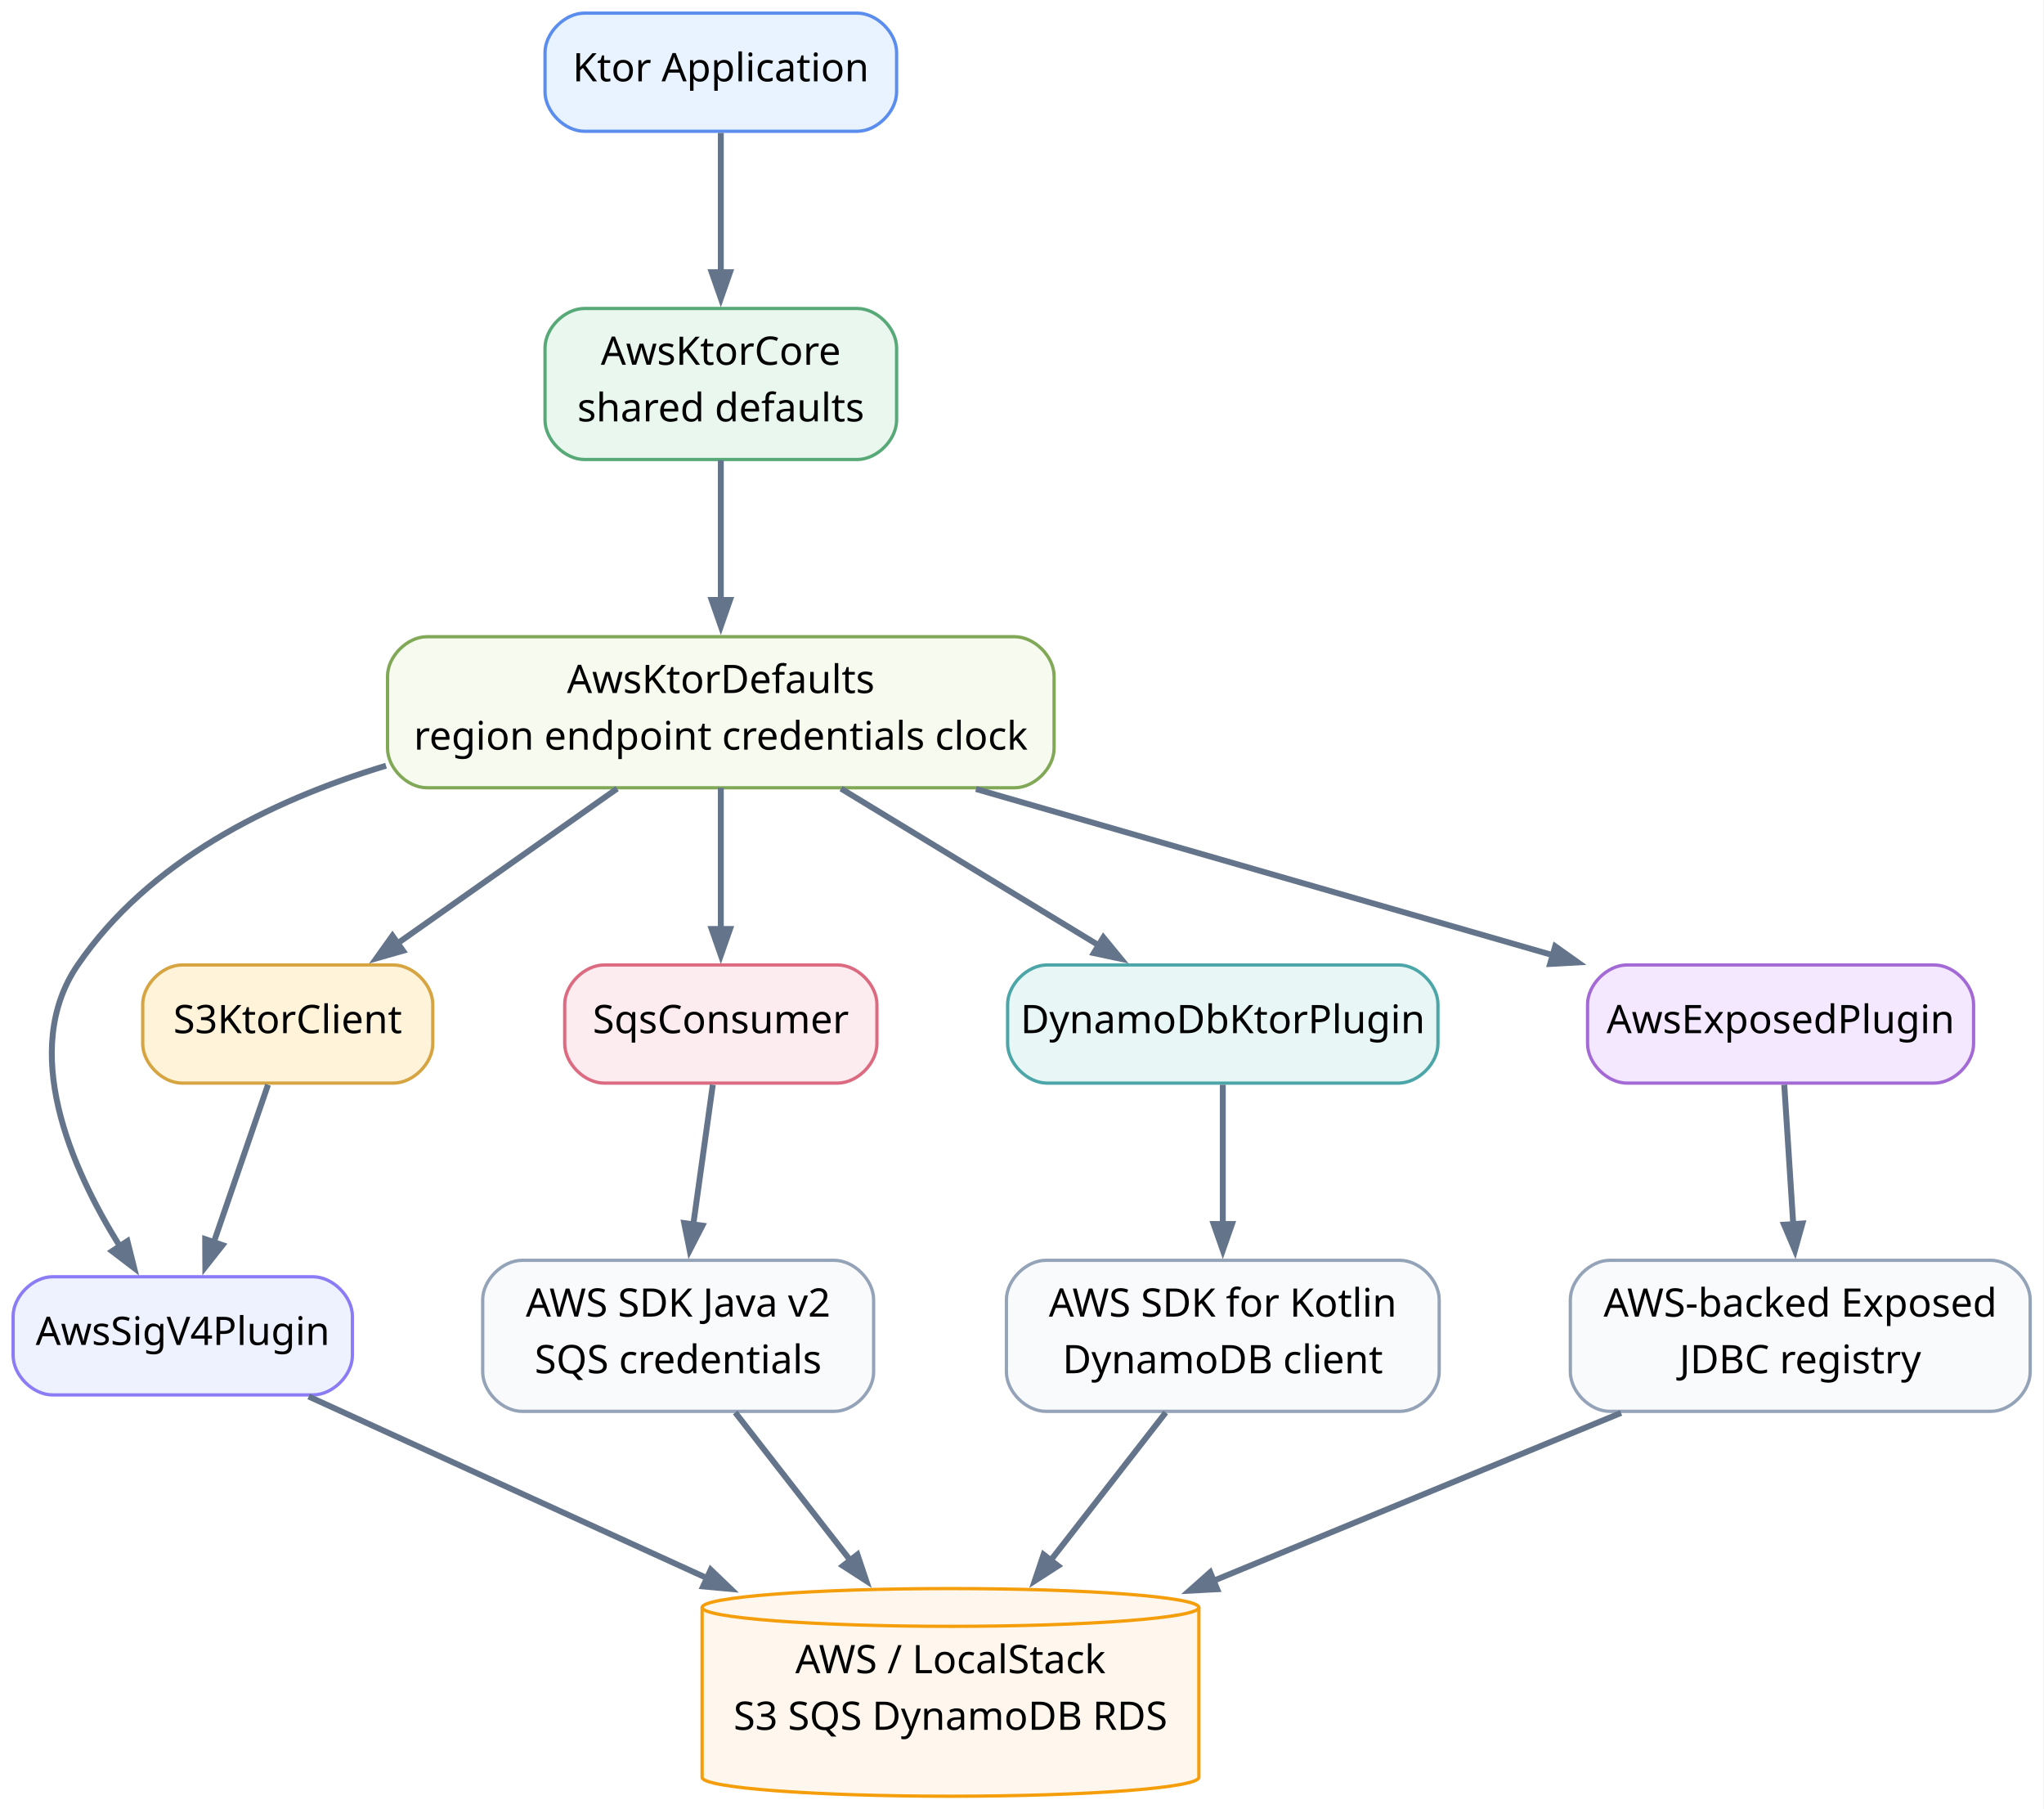
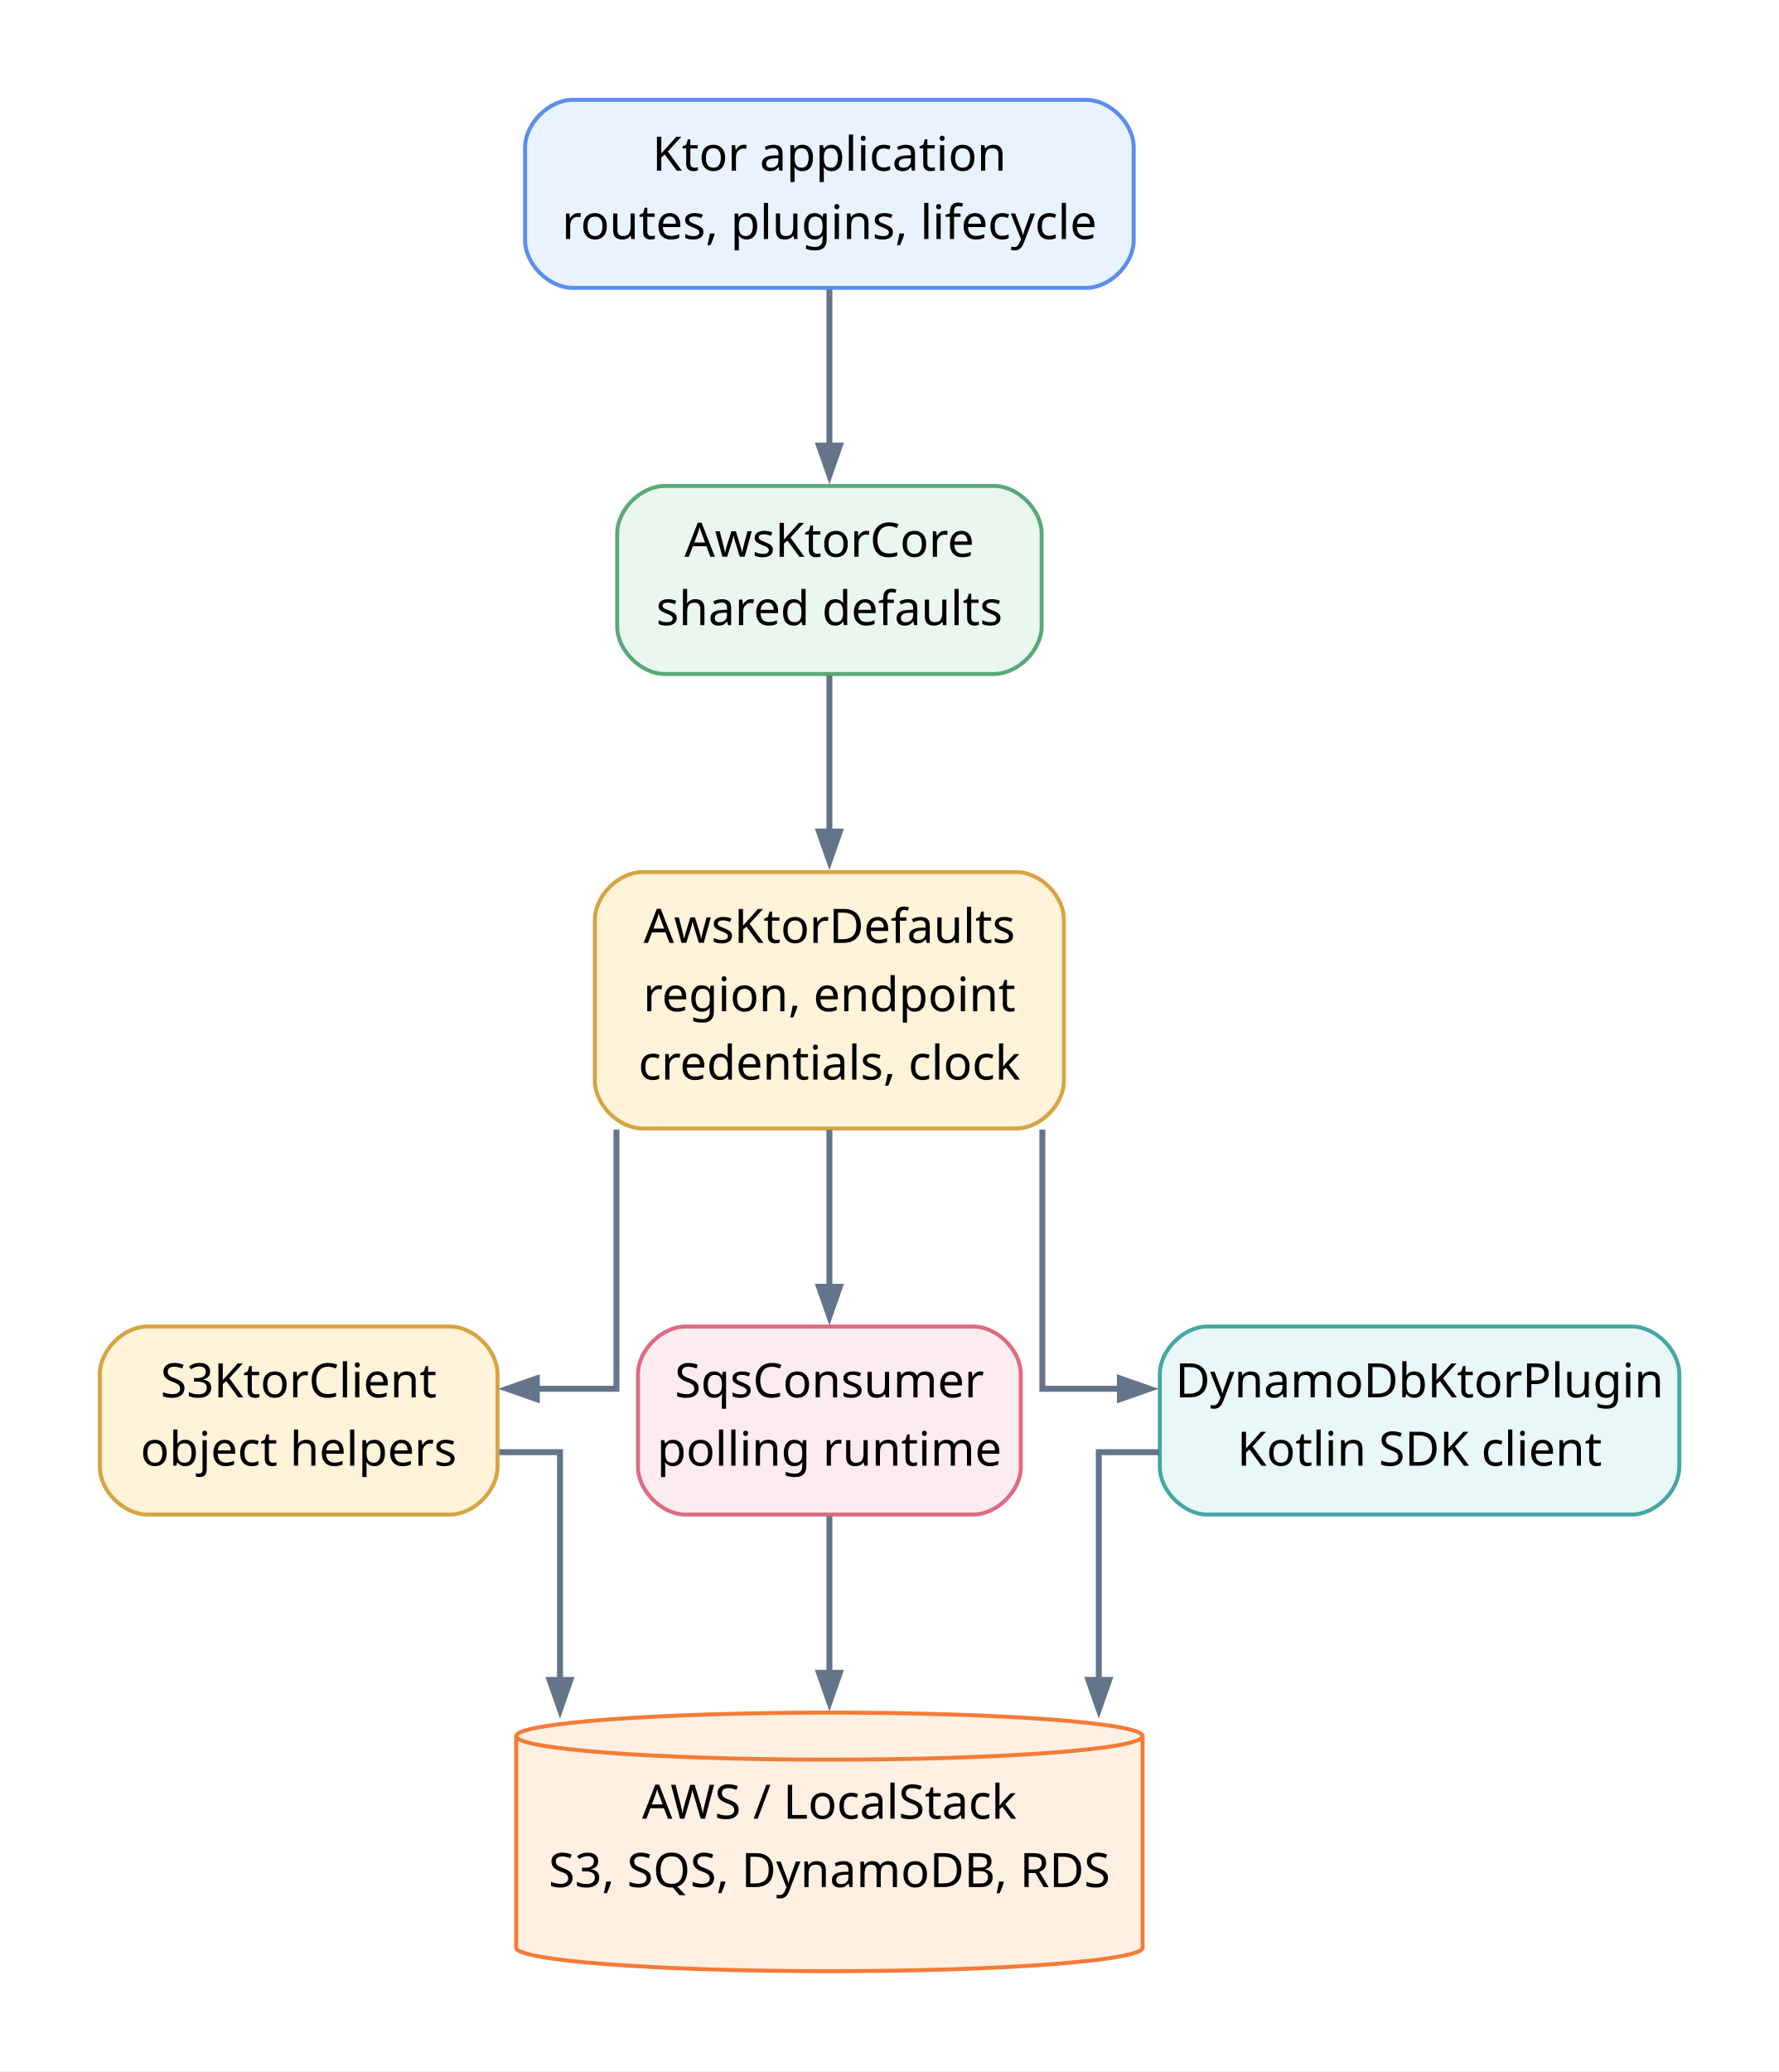
- <svg xmlns="http://www.w3.org/2000/svg" width="623pt" height="551pt" viewBox="0.00 0.00 623.00 551.00">
-   <g id="graph0" class="graph" transform="scale(1 1) rotate(0) translate(4 547.34)">
-     <polygon fill="#ffffff" stroke="none" points="-4,4 -4,-547.34 618.79,-547.34 618.79,4 -4,4" />
+ <svg xmlns="http://www.w3.org/2000/svg" width="449pt" height="523pt" viewBox="0.00 0.00 449.00 523.00">
+   <g id="graph0" class="graph" transform="scale(1 1) rotate(0) translate(25.2 497.55)">
+     <polygon fill="#ffffff" stroke="none" points="-25.2,25.2 -25.2,-497.55 423.98,-497.55 423.98,25.2 -25.2,25.2" />
    <g id="node1" class="node">
-       <path fill="#e8f3ff" stroke="#5b8def" d="M257.28,-543.34C257.28,-543.34 174.12,-543.34 174.12,-543.34 168.12,-543.34 162.12,-537.34 162.12,-531.34 162.12,-531.34 162.12,-519.34 162.12,-519.34 162.12,-513.34 168.12,-507.34 174.12,-507.34 174.12,-507.34 257.28,-507.34 257.28,-507.34 263.28,-507.34 269.28,-513.34 269.28,-519.34 269.28,-519.34 269.28,-531.34 269.28,-531.34 269.28,-537.34 263.28,-543.34 257.28,-543.34" />
-       <text xml:space="preserve" text-anchor="middle" x="215.7" y="-522.56" font-family="Architects Daughter" font-size="12.00">Ktor Application</text>
+       <path fill="#e8f3ff" stroke="#5b8def" d="M249.03,-472.35C249.03,-472.35 119.38,-472.35 119.38,-472.35 113.38,-472.35 107.37,-466.35 107.37,-460.35 107.37,-460.35 107.37,-436.89 107.37,-436.89 107.37,-430.89 113.37,-424.89 119.37,-424.89 119.37,-424.89 249.03,-424.89 249.03,-424.89 255.03,-424.89 261.03,-430.89 261.03,-436.89 261.03,-436.89 261.03,-460.35 261.03,-460.35 261.03,-466.35 255.03,-472.35 249.03,-472.35" />
+       <text xml:space="preserve" text-anchor="middle" x="184.2" y="-454.47" font-family="Architects Daughter" font-size="12.00">Ktor application</text>
+       <text xml:space="preserve" text-anchor="middle" x="184.2" y="-437.22" font-family="Architects Daughter" font-size="12.00">routes, plugins, lifecycle</text>
    </g>
    <g id="node2" class="node">
-       <path fill="#eaf7ef" stroke="#58a978" d="M257.28,-453.34C257.28,-453.34 174.12,-453.34 174.12,-453.34 168.12,-453.34 162.12,-447.34 162.12,-441.34 162.12,-441.34 162.12,-419.32 162.12,-419.32 162.12,-413.32 168.12,-407.32 174.12,-407.32 174.12,-407.32 257.28,-407.32 257.28,-407.32 263.28,-407.32 269.28,-413.32 269.28,-419.32 269.28,-419.32 269.28,-441.34 269.28,-441.34 269.28,-447.34 263.28,-453.34 257.28,-453.34" />
-       <text xml:space="preserve" text-anchor="middle" x="215.7" y="-436.18" font-family="Architects Daughter" font-size="12.00">AwsKtorCore</text>
-       <text xml:space="preserve" text-anchor="middle" x="215.7" y="-418.93" font-family="Architects Daughter" font-size="12.00">shared defaults</text>
+       <path fill="#eaf7ef" stroke="#58a978" d="M225.78,-374.89C225.78,-374.89 142.62,-374.89 142.62,-374.89 136.62,-374.89 130.62,-368.89 130.62,-362.89 130.62,-362.89 130.62,-339.43 130.62,-339.43 130.62,-333.43 136.62,-327.43 142.62,-327.43 142.62,-327.43 225.78,-327.43 225.78,-327.43 231.78,-327.43 237.78,-333.43 237.78,-339.43 237.78,-339.43 237.78,-362.89 237.78,-362.89 237.78,-368.89 231.78,-374.89 225.78,-374.89" />
+       <text xml:space="preserve" text-anchor="middle" x="184.2" y="-357.01" font-family="Architects Daughter" font-size="12.00">AwsKtorCore</text>
+       <text xml:space="preserve" text-anchor="middle" x="184.2" y="-339.76" font-family="Architects Daughter" font-size="12.00">shared defaults</text>
    </g>
    <g id="edge1" class="edge">
-       <path fill="none" stroke="#64748b" stroke-width="1.8" d="M215.7,-506.84C215.7,-494.85 215.7,-478.57 215.7,-464.2" />
-       <polygon fill="#64748b" stroke="#64748b" stroke-width="1.8" points="218.51,-464.41 215.71,-456.41 212.91,-464.41 218.51,-464.41" />
+       <path fill="none" stroke="#64748b" stroke-width="1.5" d="M184.2,-424.53C184.2,-424.53 184.2,-385.08 184.2,-385.08" />
+       <polygon fill="#64748b" stroke="#64748b" stroke-width="1.5" points="186.83,-385.08 184.21,-377.58 181.58,-385.08 186.83,-385.08" />
    </g>
    <g id="node3" class="node">
-       <path fill="#f7fbef" stroke="#80a857" d="M305.28,-353.32C305.28,-353.32 126.12,-353.32 126.12,-353.32 120.12,-353.32 114.12,-347.32 114.12,-341.32 114.12,-341.32 114.12,-319.3 114.12,-319.3 114.12,-313.3 120.12,-307.3 126.12,-307.3 126.12,-307.3 305.28,-307.3 305.28,-307.3 311.28,-307.3 317.28,-313.3 317.28,-319.3 317.28,-319.3 317.28,-341.32 317.28,-341.32 317.28,-347.32 311.28,-353.32 305.28,-353.32" />
-       <text xml:space="preserve" text-anchor="middle" x="215.7" y="-336.16" font-family="Architects Daughter" font-size="12.00">AwsKtorDefaults</text>
-       <text xml:space="preserve" text-anchor="middle" x="215.7" y="-318.91" font-family="Architects Daughter" font-size="12.00">region endpoint credentials clock</text>
+       <path fill="#fff3d9" stroke="#d6a441" d="M231.41,-277.43C231.41,-277.43 137,-277.43 137,-277.43 131,-277.43 125,-271.43 125,-265.43 125,-265.43 125,-224.72 125,-224.72 125,-218.72 131,-212.72 137,-212.72 137,-212.72 231.41,-212.72 231.41,-212.72 237.41,-212.72 243.41,-218.72 243.41,-224.72 243.41,-224.72 243.41,-265.43 243.41,-265.43 243.41,-271.43 237.41,-277.43 231.41,-277.43" />
+       <text xml:space="preserve" text-anchor="middle" x="184.2" y="-259.55" font-family="Architects Daughter" font-size="12.00">AwsKtorDefaults</text>
+       <text xml:space="preserve" text-anchor="middle" x="184.2" y="-242.3" font-family="Architects Daughter" font-size="12.00">region, endpoint</text>
+       <text xml:space="preserve" text-anchor="middle" x="184.2" y="-225.05" font-family="Architects Daughter" font-size="12.00">credentials, clock</text>
    </g>
    <g id="edge2" class="edge">
-       <path fill="none" stroke="#64748b" stroke-width="1.8" d="M215.7,-407.09C215.7,-394.39 215.7,-378.24 215.7,-364.12" />
-       <polygon fill="#64748b" stroke="#64748b" stroke-width="1.8" points="218.51,-364.53 215.71,-356.53 212.91,-364.53 218.51,-364.53" />
+       <path fill="none" stroke="#64748b" stroke-width="1.5" d="M184.2,-327.09C184.2,-327.09 184.2,-287.67 184.2,-287.67" />
+       <polygon fill="#64748b" stroke="#64748b" stroke-width="1.5" points="186.83,-287.67 184.21,-280.17 181.58,-287.67 186.83,-287.67" />
    </g>
    <g id="node4" class="node">
-       <path fill="#eef2ff" stroke="#8b7cf6" d="M91.41,-158.29C91.41,-158.29 12,-158.29 12,-158.29 6,-158.29 0,-152.29 0,-146.29 0,-146.29 0,-134.29 0,-134.29 0,-128.29 6,-122.29 12,-122.29 12,-122.29 91.41,-122.29 91.41,-122.29 97.41,-122.29 103.41,-128.29 103.41,-134.29 103.41,-134.29 103.41,-146.29 103.41,-146.29 103.41,-152.29 97.41,-158.29 91.41,-158.29" />
-       <text xml:space="preserve" text-anchor="middle" x="51.7" y="-137.51" font-family="Architects Daughter" font-size="12.00">AwsSigV4Plugin</text>
+       <path fill="#fff3d9" stroke="#d6a441" d="M88.41,-162.72C88.41,-162.72 12,-162.72 12,-162.72 6,-162.72 0,-156.72 0,-150.72 0,-150.72 0,-127.26 0,-127.26 0,-121.26 6,-115.26 12,-115.26 12,-115.26 88.41,-115.26 88.41,-115.26 94.41,-115.26 100.41,-121.26 100.41,-127.26 100.41,-127.26 100.41,-150.72 100.41,-150.72 100.41,-156.72 94.41,-162.72 88.41,-162.72" />
+       <text xml:space="preserve" text-anchor="middle" x="50.2" y="-144.84" font-family="Architects Daughter" font-size="12.00">S3KtorClient</text>
+       <text xml:space="preserve" text-anchor="middle" x="50.2" y="-127.59" font-family="Architects Daughter" font-size="12.00">object helpers</text>
    </g>
    <g id="edge3" class="edge">
-       <path fill="none" stroke="#64748b" stroke-width="1.8" d="M113.66,-314.02C77.87,-303.21 41.25,-284.77 19.7,-253.3 1.95,-227.37 17.54,-191.65 32.53,-167.58" />
-       <polygon fill="#64748b" stroke="#64748b" stroke-width="1.8" points="34.84,-169.16 36.9,-160.94 30.16,-166.09 34.84,-169.16" />
+       <path fill="none" stroke="#64748b" stroke-width="1.5" d="M130.44,-212.42C130.44,-183.89 130.44,-147 130.44,-147 130.44,-147 110.33,-147 110.33,-147" />
+       <polygon fill="#64748b" stroke="#64748b" stroke-width="1.5" points="110.33,-144.38 102.83,-147 110.33,-149.63 110.33,-144.38" />
    </g>
    <g id="node5" class="node">
-       <path fill="#fff3d9" stroke="#d6a441" d="M115.91,-253.3C115.91,-253.3 51.5,-253.3 51.5,-253.3 45.5,-253.3 39.5,-247.3 39.5,-241.3 39.5,-241.3 39.5,-229.3 39.5,-229.3 39.5,-223.3 45.5,-217.3 51.5,-217.3 51.5,-217.3 115.91,-217.3 115.91,-217.3 121.91,-217.3 127.91,-223.3 127.91,-229.3 127.91,-229.3 127.91,-241.3 127.91,-241.3 127.91,-247.3 121.91,-253.3 115.91,-253.3" />
-       <text xml:space="preserve" text-anchor="middle" x="83.7" y="-232.52" font-family="Architects Daughter" font-size="12.00">S3KtorClient</text>
+       <path fill="#fdecef" stroke="#dc6b82" d="M220.53,-162.72C220.53,-162.72 147.88,-162.72 147.88,-162.72 141.88,-162.72 135.88,-156.72 135.88,-150.72 135.88,-150.72 135.88,-127.26 135.88,-127.26 135.88,-121.26 141.88,-115.26 147.88,-115.26 147.88,-115.26 220.53,-115.26 220.53,-115.26 226.53,-115.26 232.53,-121.26 232.53,-127.26 232.53,-127.26 232.53,-150.72 232.53,-150.72 232.53,-156.72 226.53,-162.72 220.53,-162.72" />
+       <text xml:space="preserve" text-anchor="middle" x="184.2" y="-144.84" font-family="Architects Daughter" font-size="12.00">SqsConsumer</text>
+       <text xml:space="preserve" text-anchor="middle" x="184.2" y="-127.59" font-family="Architects Daughter" font-size="12.00">polling runtime</text>
    </g>
    <g id="edge4" class="edge">
-       <path fill="none" stroke="#64748b" stroke-width="1.8" d="M184.09,-307.03C163.89,-292.8 137.73,-274.37 117.18,-259.89" />
-       <polygon fill="#64748b" stroke="#64748b" stroke-width="1.8" points="118.84,-257.63 110.69,-255.31 115.62,-262.21 118.84,-257.63" />
+       <path fill="none" stroke="#64748b" stroke-width="1.5" d="M184.2,-212.38C184.2,-212.38 184.2,-172.75 184.2,-172.75" />
+       <polygon fill="#64748b" stroke="#64748b" stroke-width="1.5" points="186.83,-172.75 184.21,-165.25 181.58,-172.75 186.83,-172.75" />
    </g>
    <g id="node6" class="node">
-       <path fill="#fdecef" stroke="#dc6b82" d="M251.28,-253.3C251.28,-253.3 180.12,-253.3 180.12,-253.3 174.12,-253.3 168.12,-247.3 168.12,-241.3 168.12,-241.3 168.12,-229.3 168.12,-229.3 168.12,-223.3 174.12,-217.3 180.12,-217.3 180.12,-217.3 251.28,-217.3 251.28,-217.3 257.28,-217.3 263.28,-223.3 263.28,-229.3 263.28,-229.3 263.28,-241.3 263.28,-241.3 263.28,-247.3 257.28,-253.3 251.28,-253.3" />
-       <text xml:space="preserve" text-anchor="middle" x="215.7" y="-232.52" font-family="Architects Daughter" font-size="12.00">SqsConsumer</text>
+       <path fill="#e9f7f6" stroke="#45a7a1" d="M386.78,-162.72C386.78,-162.72 279.62,-162.72 279.62,-162.72 273.62,-162.72 267.62,-156.72 267.62,-150.72 267.62,-150.72 267.62,-127.26 267.62,-127.26 267.62,-121.26 273.62,-115.26 279.62,-115.26 279.62,-115.26 386.78,-115.26 386.78,-115.26 392.78,-115.26 398.78,-121.26 398.78,-127.26 398.78,-127.26 398.78,-150.72 398.78,-150.72 398.78,-156.72 392.78,-162.72 386.78,-162.72" />
+       <text xml:space="preserve" text-anchor="middle" x="333.2" y="-144.84" font-family="Architects Daughter" font-size="12.00">DynamoDbKtorPlugin</text>
+       <text xml:space="preserve" text-anchor="middle" x="333.2" y="-127.59" font-family="Architects Daughter" font-size="12.00">Kotlin SDK client</text>
    </g>
    <g id="edge5" class="edge">
-       <path fill="none" stroke="#64748b" stroke-width="1.8" d="M215.7,-307.27C215.7,-294.29 215.7,-277.77 215.7,-263.94" />
-       <polygon fill="#64748b" stroke="#64748b" stroke-width="1.8" points="218.51,-264.26 215.71,-256.26 212.91,-264.26 218.51,-264.26" />
+       <path fill="none" stroke="#64748b" stroke-width="1.5" d="M237.97,-212.42C237.97,-183.89 237.97,-147 237.97,-147 237.97,-147 257.55,-147 257.55,-147" />
+       <polygon fill="#64748b" stroke="#64748b" stroke-width="1.5" points="257.55,-149.63 265.05,-147 257.55,-144.38 257.55,-149.63" />
    </g>
    <g id="node7" class="node">
-       <path fill="#e8f7f6" stroke="#4ca6a8" d="M422.28,-253.3C422.28,-253.3 315.12,-253.3 315.12,-253.3 309.12,-253.3 303.12,-247.3 303.12,-241.3 303.12,-241.3 303.12,-229.3 303.12,-229.3 303.12,-223.3 309.12,-217.3 315.12,-217.3 315.12,-217.3 422.28,-217.3 422.28,-217.3 428.28,-217.3 434.28,-223.3 434.28,-229.3 434.28,-229.3 434.28,-241.3 434.28,-241.3 434.28,-247.3 428.28,-253.3 422.28,-253.3" />
-       <text xml:space="preserve" text-anchor="middle" x="368.7" y="-232.52" font-family="Architects Daughter" font-size="12.00">DynamoDbKtorPlugin</text>
+       <path fill="#fff0e3" stroke="#f47b36" d="M263.28,-59.33C263.28,-62.6 227.84,-65.26 184.2,-65.26 140.57,-65.26 105.12,-62.6 105.12,-59.33 105.12,-59.33 105.12,-5.93 105.12,-5.93 105.12,-2.66 140.57,0 184.2,0 227.84,0 263.28,-2.66 263.28,-5.93 263.28,-5.93 263.28,-59.33 263.28,-59.33" />
+       <path fill="none" stroke="#f47b36" d="M263.28,-59.33C263.28,-56.05 227.84,-53.39 184.2,-53.39 140.57,-53.39 105.12,-56.05 105.12,-59.33" />
+       <text xml:space="preserve" text-anchor="middle" x="184.2" y="-38.48" font-family="Architects Daughter" font-size="12.00">AWS / LocalStack</text>
+       <text xml:space="preserve" text-anchor="middle" x="184.2" y="-21.23" font-family="Architects Daughter" font-size="12.00">S3, SQS, DynamoDB, RDS</text>
    </g>
    <g id="edge6" class="edge">
-       <path fill="none" stroke="#64748b" stroke-width="1.8" d="M252.35,-307.03C276.08,-292.61 306.9,-273.87 330.86,-259.3" />
-       <polygon fill="#64748b" stroke="#64748b" stroke-width="1.8" points="332.3,-261.71 337.68,-255.16 329.39,-256.92 332.3,-261.71" />
-     </g>
-     <g id="node8" class="node">
-       <path fill="#f3e8ff" stroke="#a36ad6" d="M585.54,-253.3C585.54,-253.3 491.88,-253.3 491.88,-253.3 485.88,-253.3 479.88,-247.3 479.88,-241.3 479.88,-241.3 479.88,-229.3 479.88,-229.3 479.88,-223.3 485.88,-217.3 491.88,-217.3 491.88,-217.3 585.54,-217.3 585.54,-217.3 591.54,-217.3 597.54,-223.3 597.54,-229.3 597.54,-229.3 597.54,-241.3 597.54,-241.3 597.54,-247.3 591.54,-253.3 585.54,-253.3" />
-       <text xml:space="preserve" text-anchor="middle" x="538.71" y="-232.52" font-family="Architects Daughter" font-size="12.00">AwsExposedPlugin</text>
+       <path fill="none" stroke="#64748b" stroke-width="1.5" d="M100.88,-131C109.74,-131 116.19,-131 116.19,-131 116.19,-131 116.19,-73.52 116.19,-73.52" />
+       <polygon fill="#64748b" stroke="#64748b" stroke-width="1.5" points="118.81,-73.52 116.19,-66.02 113.56,-73.52 118.81,-73.52" />
    </g>
    <g id="edge7" class="edge">
-       <path fill="none" stroke="#64748b" stroke-width="1.8" d="M293.48,-306.91C347.12,-291.47 417.79,-271.12 469.48,-256.23" />
-       <polygon fill="#64748b" stroke="#64748b" stroke-width="1.8" points="470.02,-258.99 476.94,-254.08 468.47,-253.61 470.02,-258.99" />
-     </g>
-     <g id="node12" class="node">
-       <path fill="#fff7ed" stroke="#f59e0b" d="M361.41,-57.52C361.41,-60.7 327.48,-63.28 285.7,-63.28 243.93,-63.28 210,-60.7 210,-57.52 210,-57.52 210,-5.75 210,-5.75 210,-2.58 243.93,0 285.7,0 327.48,0 361.41,-2.58 361.41,-5.75 361.41,-5.75 361.41,-57.52 361.41,-57.52" />
-       <path fill="none" stroke="#f59e0b" d="M361.41,-57.52C361.41,-54.35 327.48,-51.77 285.7,-51.77 243.93,-51.77 210,-54.35 210,-57.52" />
-       <text xml:space="preserve" text-anchor="middle" x="285.7" y="-37.49" font-family="Architects Daughter" font-size="12.00">AWS / LocalStack</text>
-       <text xml:space="preserve" text-anchor="middle" x="285.7" y="-20.24" font-family="Architects Daughter" font-size="12.00">S3 SQS DynamoDB RDS</text>
-     </g>
-     <g id="edge12" class="edge">
-       <path fill="none" stroke="#64748b" stroke-width="1.8" d="M90.08,-121.8C122.97,-106.81 171.29,-84.78 211.67,-66.38" />
-       <polygon fill="#64748b" stroke="#64748b" stroke-width="1.8" points="212.63,-69.02 218.74,-63.16 210.3,-63.93 212.63,-69.02" />
+       <path fill="none" stroke="#64748b" stroke-width="1.5" d="M184.2,-114.85C184.2,-114.85 184.2,-75.31 184.2,-75.31" />
+       <polygon fill="#64748b" stroke="#64748b" stroke-width="1.5" points="186.83,-75.31 184.21,-67.81 181.58,-75.31 186.83,-75.31" />
    </g>
    <g id="edge8" class="edge">
-       <path fill="none" stroke="#64748b" stroke-width="1.8" d="M77.69,-216.8C73.04,-203.29 66.52,-184.34 61.17,-168.81" />
-       <polygon fill="#64748b" stroke="#64748b" stroke-width="1.8" points="63.83,-167.93 58.58,-161.28 58.54,-169.76 63.83,-167.93" />
-     </g>
-     <g id="node9" class="node">
-       <path fill="#f8fafc" stroke="#94a3b8" d="M250.28,-163.3C250.28,-163.3 155.12,-163.3 155.12,-163.3 149.12,-163.3 143.12,-157.3 143.12,-151.3 143.12,-151.3 143.12,-129.28 143.12,-129.28 143.12,-123.28 149.12,-117.28 155.12,-117.28 155.12,-117.28 250.28,-117.28 250.28,-117.28 256.28,-117.28 262.28,-123.28 262.28,-129.28 262.28,-129.28 262.28,-151.3 262.28,-151.3 262.28,-157.3 256.28,-163.3 250.28,-163.3" />
-       <text xml:space="preserve" text-anchor="middle" x="202.7" y="-146.14" font-family="Architects Daughter" font-size="12.00">AWS SDK Java v2</text>
-       <text xml:space="preserve" text-anchor="middle" x="202.7" y="-128.89" font-family="Architects Daughter" font-size="12.00">SQS credentials</text>
-     </g>
-     <g id="edge9" class="edge">
-       <path fill="none" stroke="#64748b" stroke-width="1.8" d="M213.26,-216.8C211.58,-204.81 209.31,-188.53 207.3,-174.16" />
-       <polygon fill="#64748b" stroke="#64748b" stroke-width="1.8" points="210.09,-173.88 206.21,-166.34 204.54,-174.65 210.09,-173.88" />
-     </g>
-     <g id="node10" class="node">
-       <path fill="#f8fafc" stroke="#94a3b8" d="M422.66,-163.3C422.66,-163.3 314.75,-163.3 314.75,-163.3 308.75,-163.3 302.75,-157.3 302.75,-151.3 302.75,-151.3 302.75,-129.28 302.75,-129.28 302.75,-123.28 308.75,-117.28 314.75,-117.28 314.75,-117.28 422.66,-117.28 422.66,-117.28 428.66,-117.28 434.66,-123.28 434.66,-129.28 434.66,-129.28 434.66,-151.3 434.66,-151.3 434.66,-157.3 428.66,-163.3 422.66,-163.3" />
-       <text xml:space="preserve" text-anchor="middle" x="368.7" y="-146.14" font-family="Architects Daughter" font-size="12.00">AWS SDK for Kotlin</text>
-       <text xml:space="preserve" text-anchor="middle" x="368.7" y="-128.89" font-family="Architects Daughter" font-size="12.00">DynamoDB client</text>
-     </g>
-     <g id="edge10" class="edge">
-       <path fill="none" stroke="#64748b" stroke-width="1.8" d="M368.7,-216.8C368.7,-204.81 368.7,-188.53 368.7,-174.16" />
-       <polygon fill="#64748b" stroke="#64748b" stroke-width="1.8" points="371.51,-174.37 368.71,-166.37 365.91,-174.37 371.51,-174.37" />
-     </g>
-     <g id="node11" class="node">
-       <path fill="#f8fafc" stroke="#94a3b8" d="M602.79,-163.3C602.79,-163.3 486.63,-163.3 486.63,-163.3 480.63,-163.3 474.63,-157.3 474.63,-151.3 474.63,-151.3 474.63,-129.28 474.63,-129.28 474.63,-123.28 480.63,-117.28 486.63,-117.28 486.63,-117.28 602.79,-117.28 602.79,-117.28 608.79,-117.28 614.79,-123.28 614.79,-129.28 614.79,-129.28 614.79,-151.3 614.79,-151.3 614.79,-157.3 608.79,-163.3 602.79,-163.3" />
-       <text xml:space="preserve" text-anchor="middle" x="544.71" y="-146.14" font-family="Architects Daughter" font-size="12.00">AWS-backed Exposed</text>
-       <text xml:space="preserve" text-anchor="middle" x="544.71" y="-128.89" font-family="Architects Daughter" font-size="12.00">JDBC registry</text>
-     </g>
-     <g id="edge11" class="edge">
-       <path fill="none" stroke="#64748b" stroke-width="1.8" d="M539.83,-216.8C540.61,-204.81 541.66,-188.53 542.58,-174.16" />
-       <polygon fill="#64748b" stroke="#64748b" stroke-width="1.8" points="545.37,-174.52 543.09,-166.36 539.78,-174.16 545.37,-174.52" />
-     </g>
-     <g id="edge13" class="edge">
-       <path fill="none" stroke="#64748b" stroke-width="1.8" d="M220.1,-116.93C230.29,-103.84 243.44,-86.94 255.3,-71.71" />
-       <polygon fill="#64748b" stroke="#64748b" stroke-width="1.8" points="257.34,-73.64 260.04,-65.61 252.92,-70.2 257.34,-73.64" />
-     </g>
-     <g id="edge14" class="edge">
-       <path fill="none" stroke="#64748b" stroke-width="1.8" d="M351.31,-116.93C341.12,-103.84 327.97,-86.94 316.11,-71.71" />
-       <polygon fill="#64748b" stroke="#64748b" stroke-width="1.8" points="318.49,-70.2 311.37,-65.61 314.07,-73.64 318.49,-70.2" />
-     </g>
-     <g id="edge15" class="edge">
-       <path fill="none" stroke="#64748b" stroke-width="1.8" d="M490.09,-116.8C454.03,-101.95 406.17,-82.24 365.83,-65.63" />
-       <polygon fill="#64748b" stroke="#64748b" stroke-width="1.8" points="367,-63.08 358.53,-62.63 364.86,-68.26 367,-63.08" />
+       <path fill="none" stroke="#64748b" stroke-width="1.5" d="M267.45,-131C258.45,-131 252.22,-131 252.22,-131 252.22,-131 252.22,-73.52 252.22,-73.52" />
+       <polygon fill="#64748b" stroke="#64748b" stroke-width="1.5" points="254.85,-73.52 252.22,-66.02 249.6,-73.52 254.85,-73.52" />
    </g>
  </g>
</svg>
